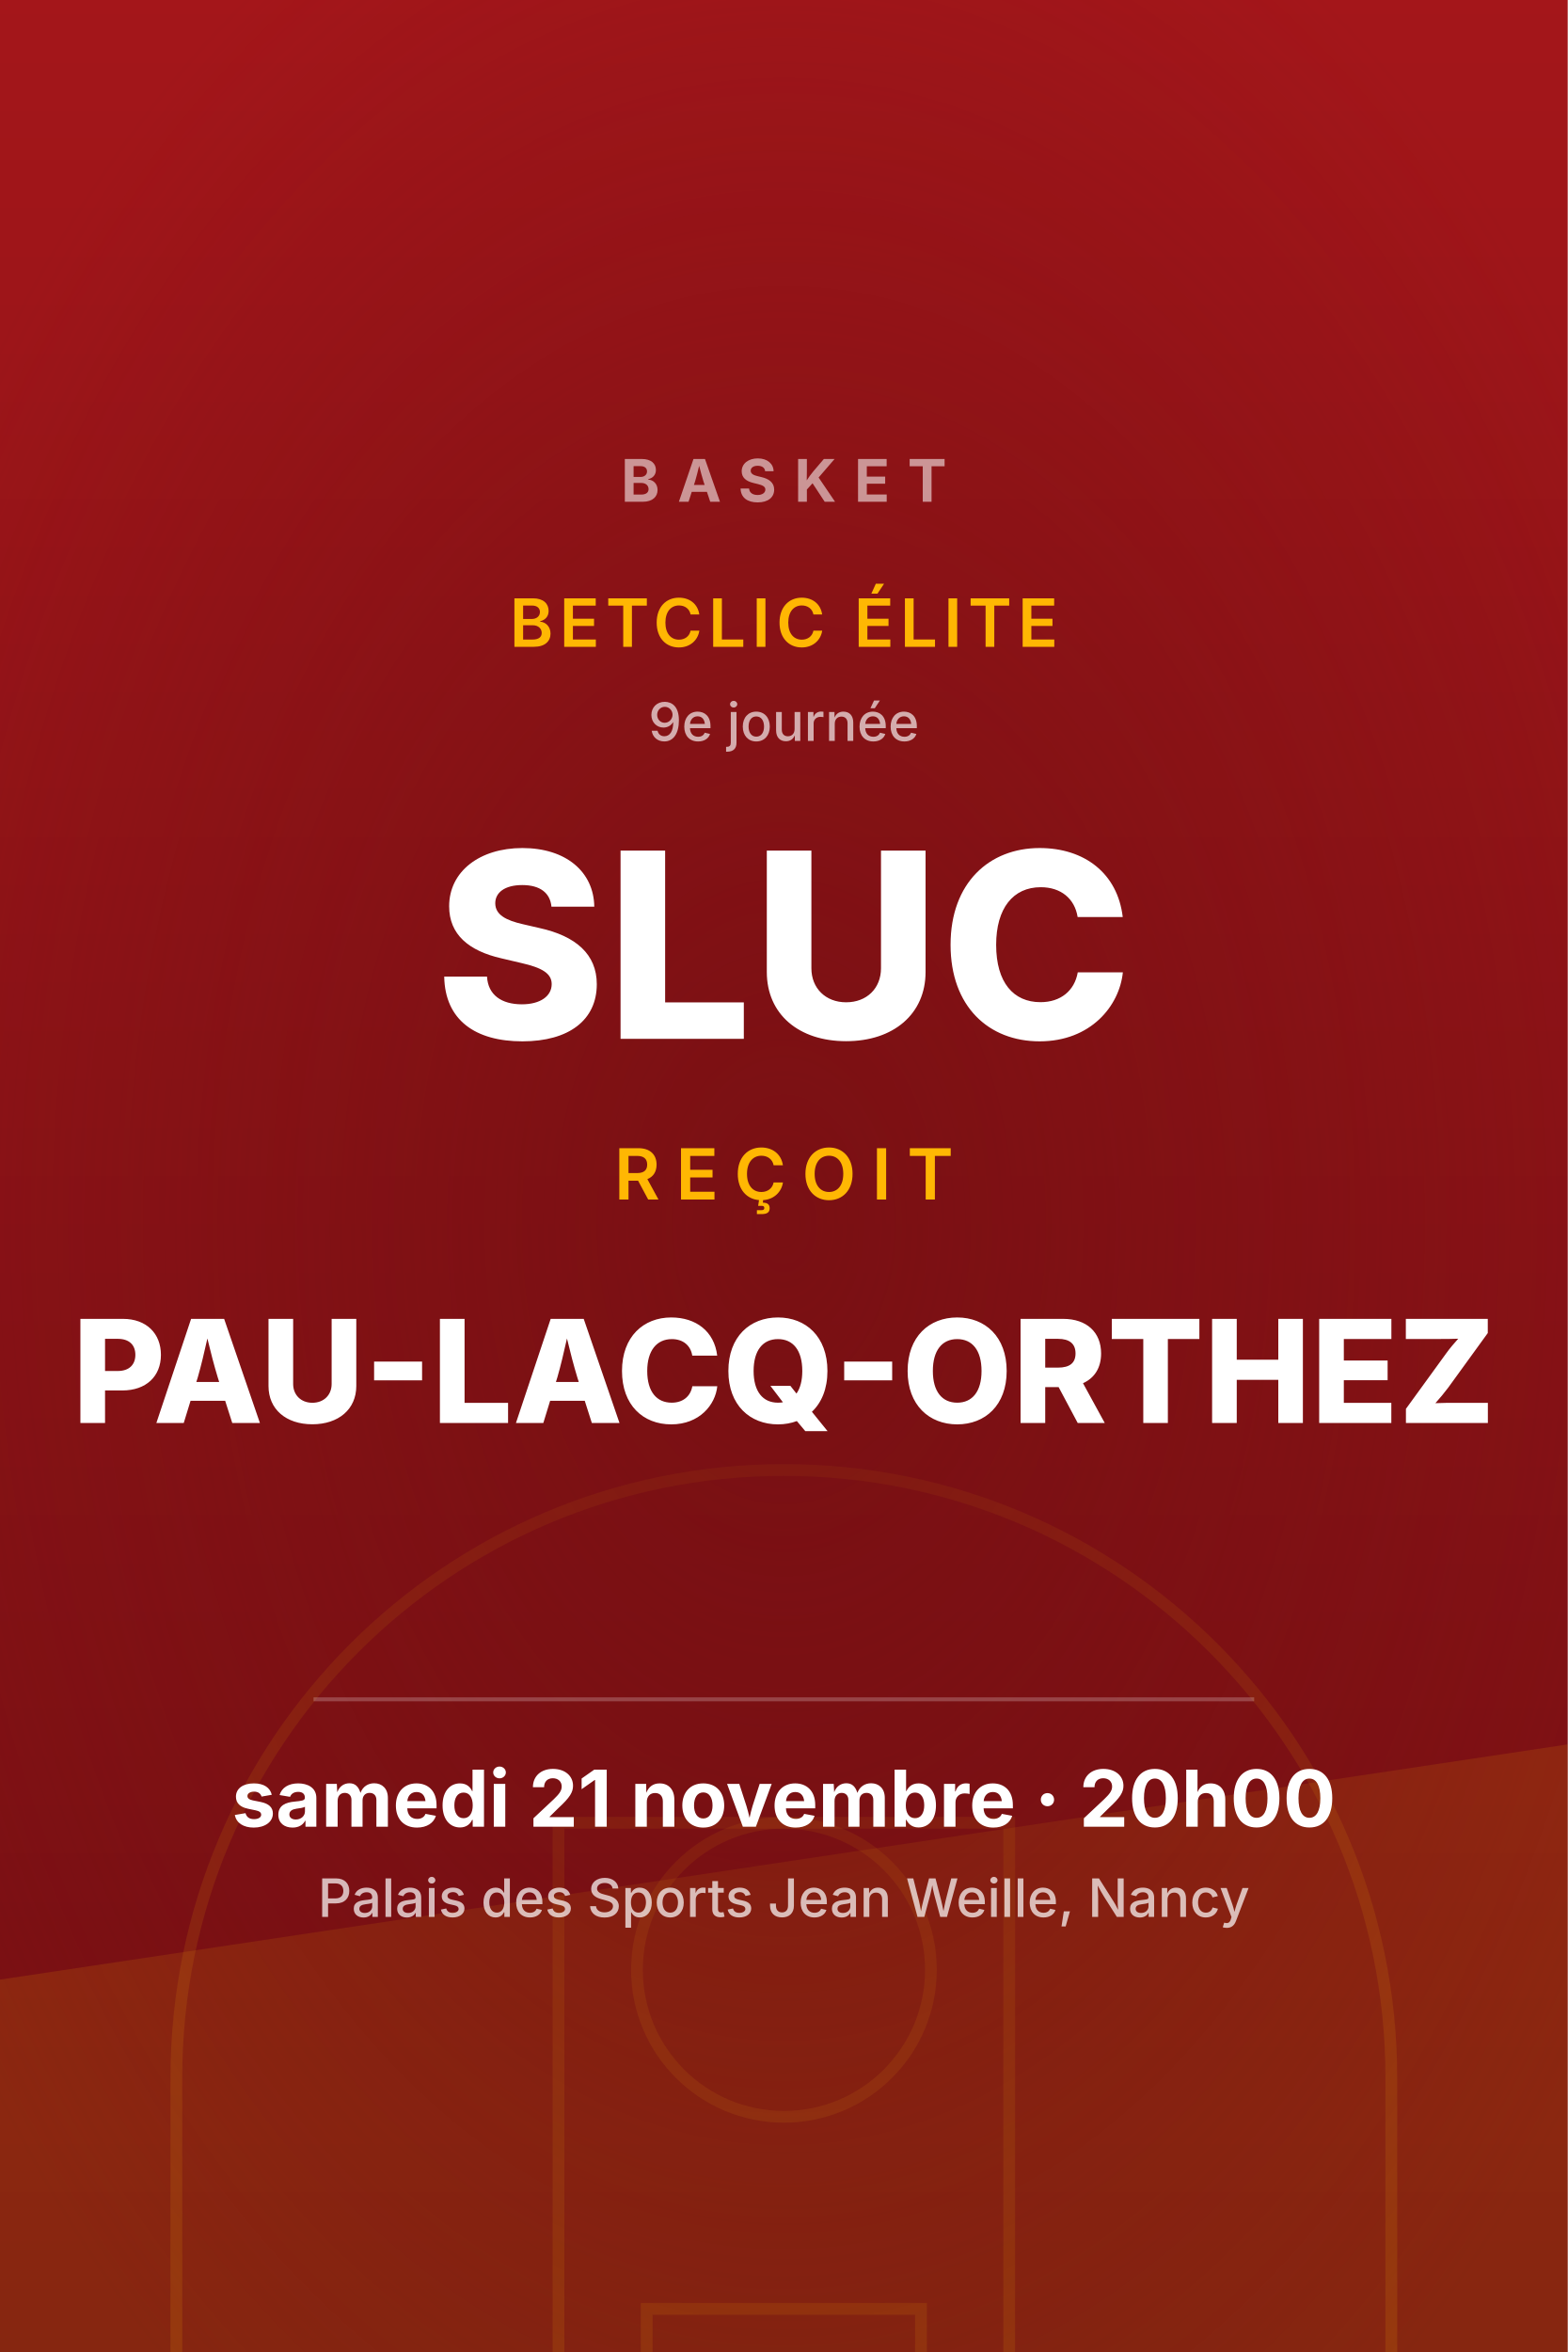
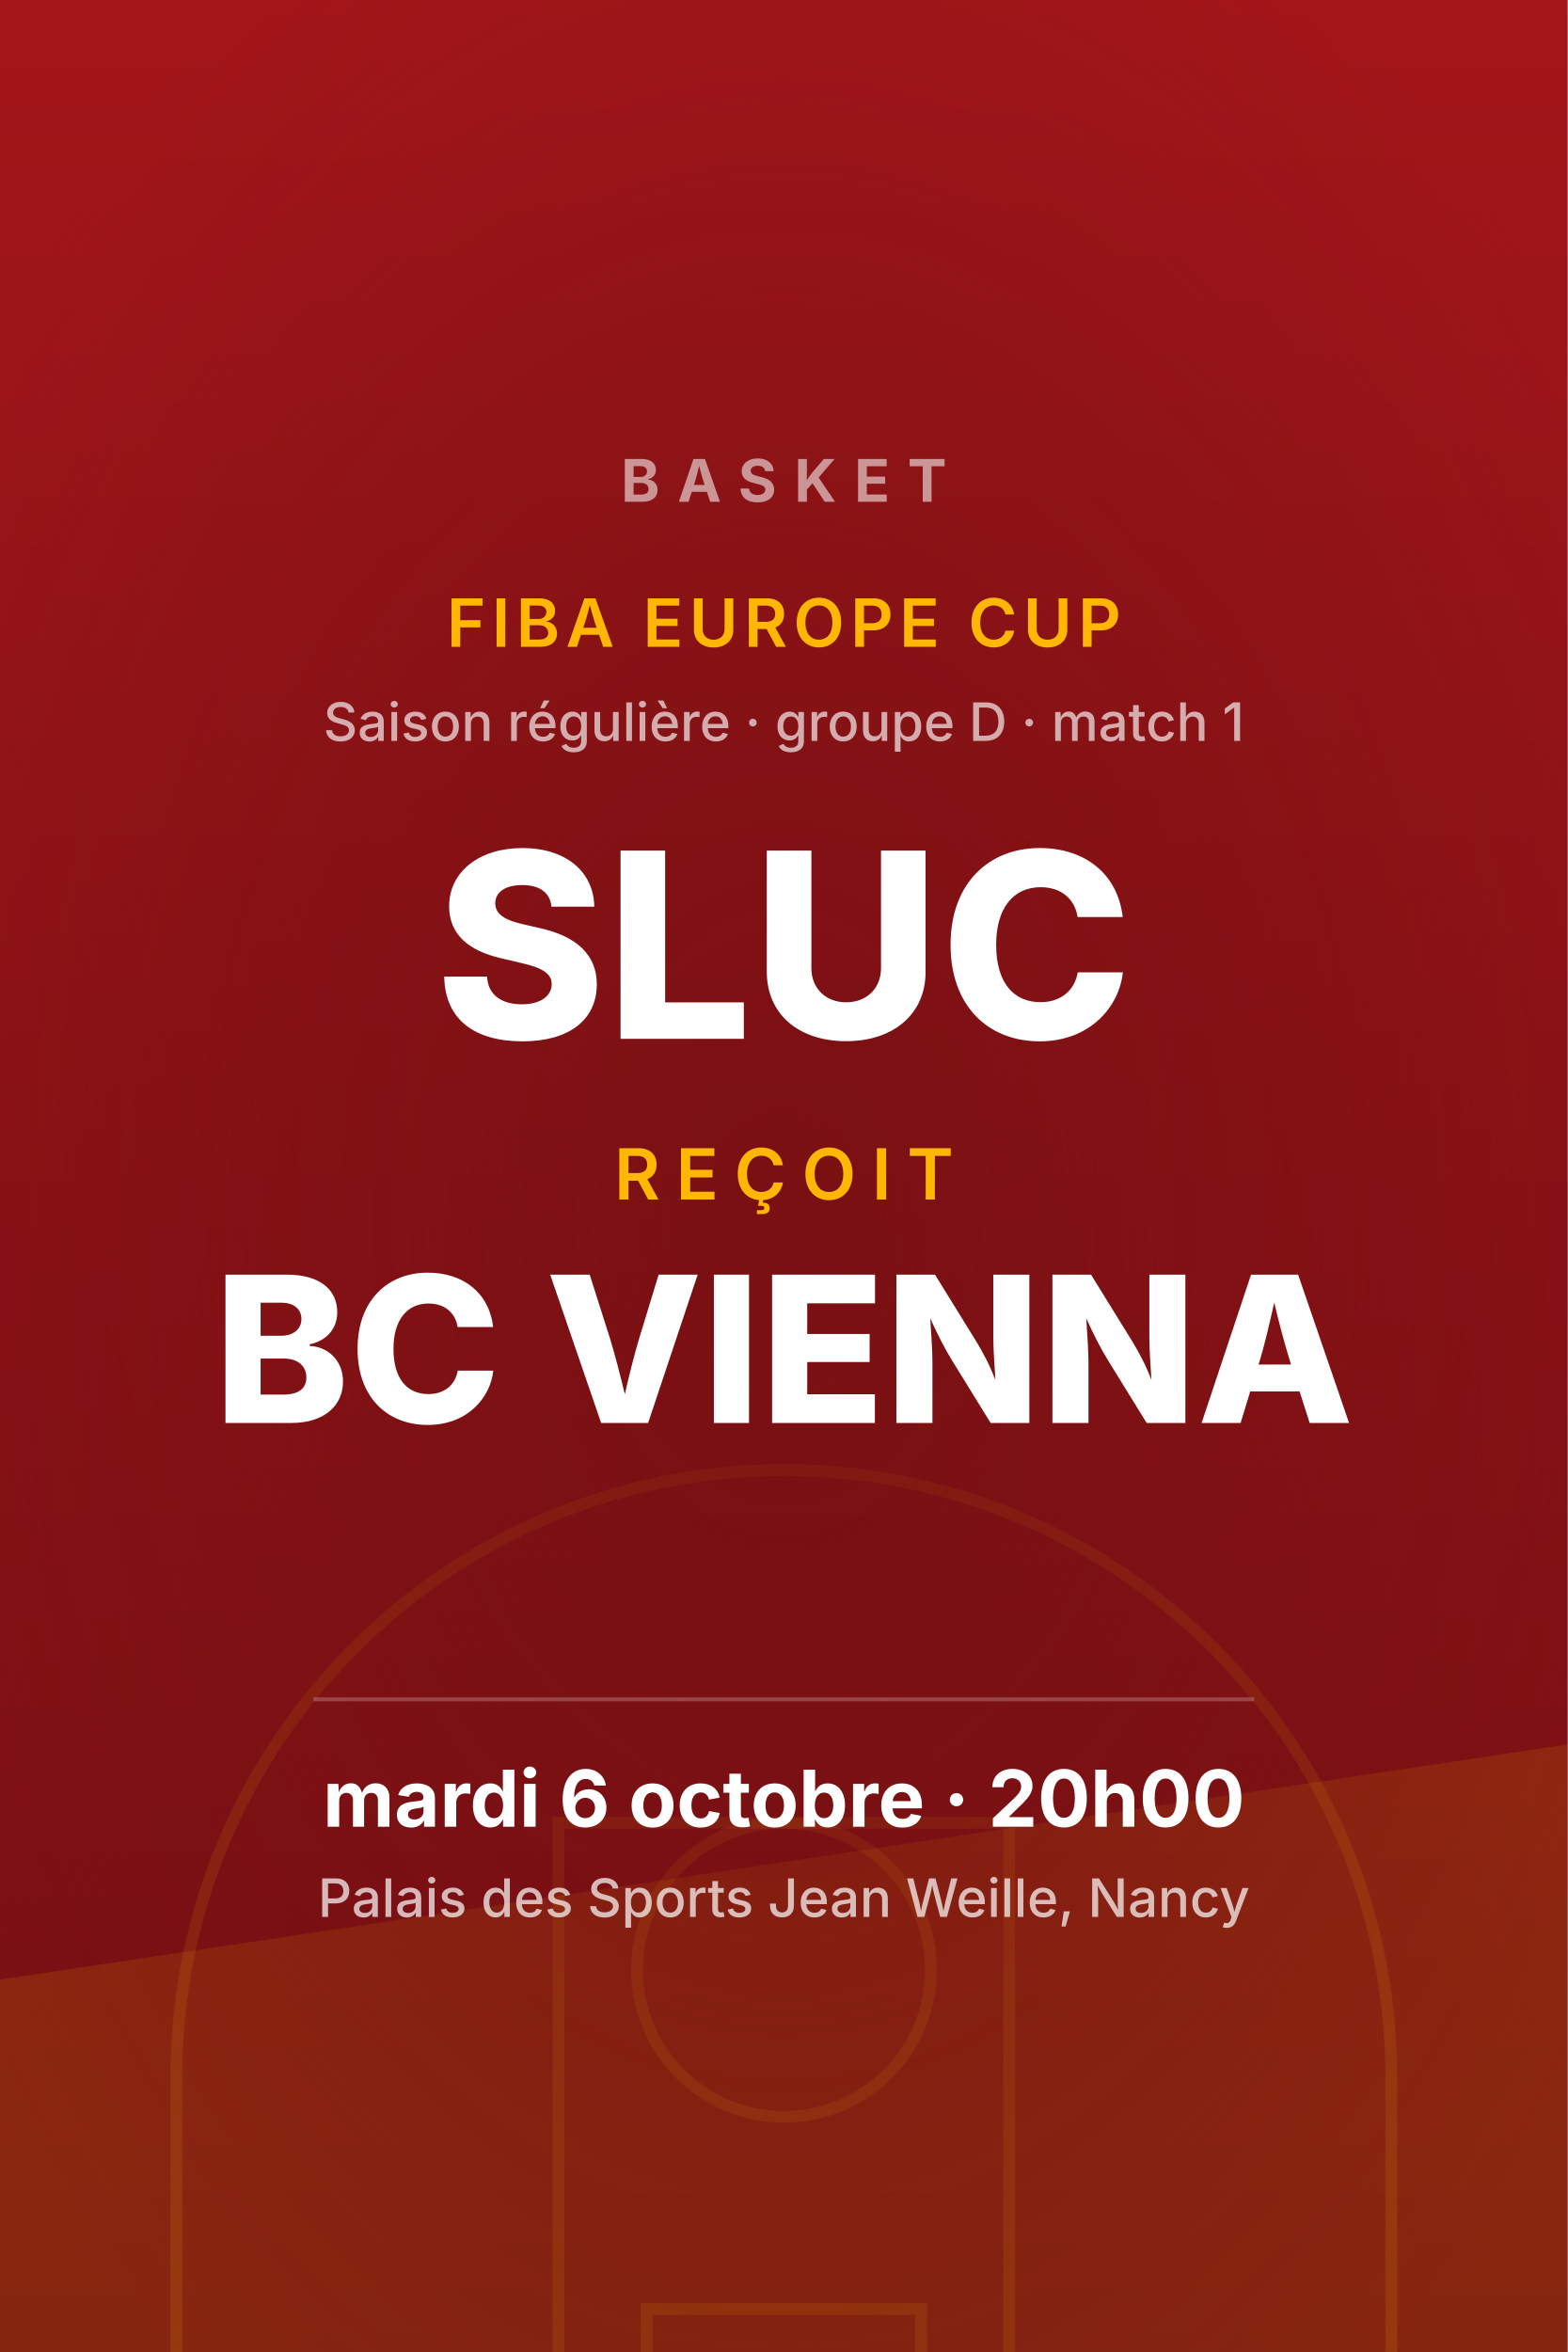
- <svg xmlns="http://www.w3.org/2000/svg" viewBox="0 0 800 1200" width="800" height="1200" role="img" aria-label="SLUC reçoit Pau-Lacq-Orthez">
+ <svg xmlns="http://www.w3.org/2000/svg" viewBox="0 0 800 1200" width="800" height="1200" role="img" aria-label="SLUC reçoit BC Vienna">
  <defs>
    <linearGradient id="g" x1="0" y1="0" x2="0" y2="1">
      <stop offset="0" stop-color="#a4161a" />
      <stop offset="1" stop-color="#730f12" />
    </linearGradient>
    <radialGradient id="v" cx="50%" cy="52%" r="62%">
      <stop offset="0" stop-color="#730f12" stop-opacity=".72" />
      <stop offset="1" stop-color="#730f12" stop-opacity="0" />
    </radialGradient>
  </defs>
  <rect width="800" height="1200" fill="url(#g)" />
  <path d="M285 1200 V930 H515 V1200" fill="none" stroke="#ffb703" stroke-width="6" opacity=".13" />
  <path d="M400 930 a75 75 0 1 0 .1 0" fill="none" stroke="#ffb703" stroke-width="6" opacity=".13" />
  <path d="M90 1200 V1060 a310 310 0 0 1 620 0 V1200" fill="none" stroke="#ffb703" stroke-width="6" opacity=".13" />
  <path d="M330 1200 V1178 H470 V1200" fill="none" stroke="#ffb703" stroke-width="6" opacity=".13" />
  <path d="M0 1010 L800 890 L800 1200 L0 1200 Z" fill="#ffb703" opacity=".14" />
  <rect width="800" height="1200" fill="url(#v)" />
  <g font-family="Inter, Helvetica Neue, Helvetica, Arial, sans-serif" text-anchor="middle">
    <text x="400" y="256" font-size="30" font-weight="700" fill="#ffffff" opacity=".55" letter-spacing="9">BASKET</text>
-     <text x="400" y="330" font-size="34" font-weight="600" fill="#ffb703" letter-spacing="3">BETCLIC ÉLITE</text>
-     <text x="400" y="378" font-size="27" font-weight="500" fill="#ffffff" opacity=".65">9e journée</text>
+     <text x="400" y="330" font-size="34" font-weight="600" fill="#ffb703" letter-spacing="3">FIBA EUROPE CUP</text>
+     <text x="400" y="378" font-size="27" font-weight="500" fill="#ffffff" opacity=".65">Saison régulière · groupe D · match 1</text>
    <text x="400" y="530" font-size="132" font-weight="800" fill="#ffffff">SLUC</text>
    <text x="400" y="612" font-size="36" font-weight="600" fill="#ffb703" letter-spacing="8">REÇOIT</text>
-     <text x="400" y="726" text-anchor="middle" font-size="73" font-weight="800" fill="#ffffff">PAU-LACQ-ORTHEZ</text>
+     <text x="400" y="726" text-anchor="middle" font-size="104" font-weight="800" fill="#ffffff">BC VIENNA</text>
    <rect x="160" y="866" width="480" height="2" fill="#ffffff" opacity=".22" />
-     <text x="400" y="932" font-size="40" font-weight="700" fill="#ffffff">samedi 21 novembre · 20h00</text>
+     <text x="400" y="932" font-size="40" font-weight="700" fill="#ffffff">mardi 6 octobre · 20h00</text>
    <text x="400" y="978" font-size="27" font-weight="500" fill="#ffffff" opacity=".7">Palais des Sports Jean Weille, Nancy</text>
  </g>
</svg>
